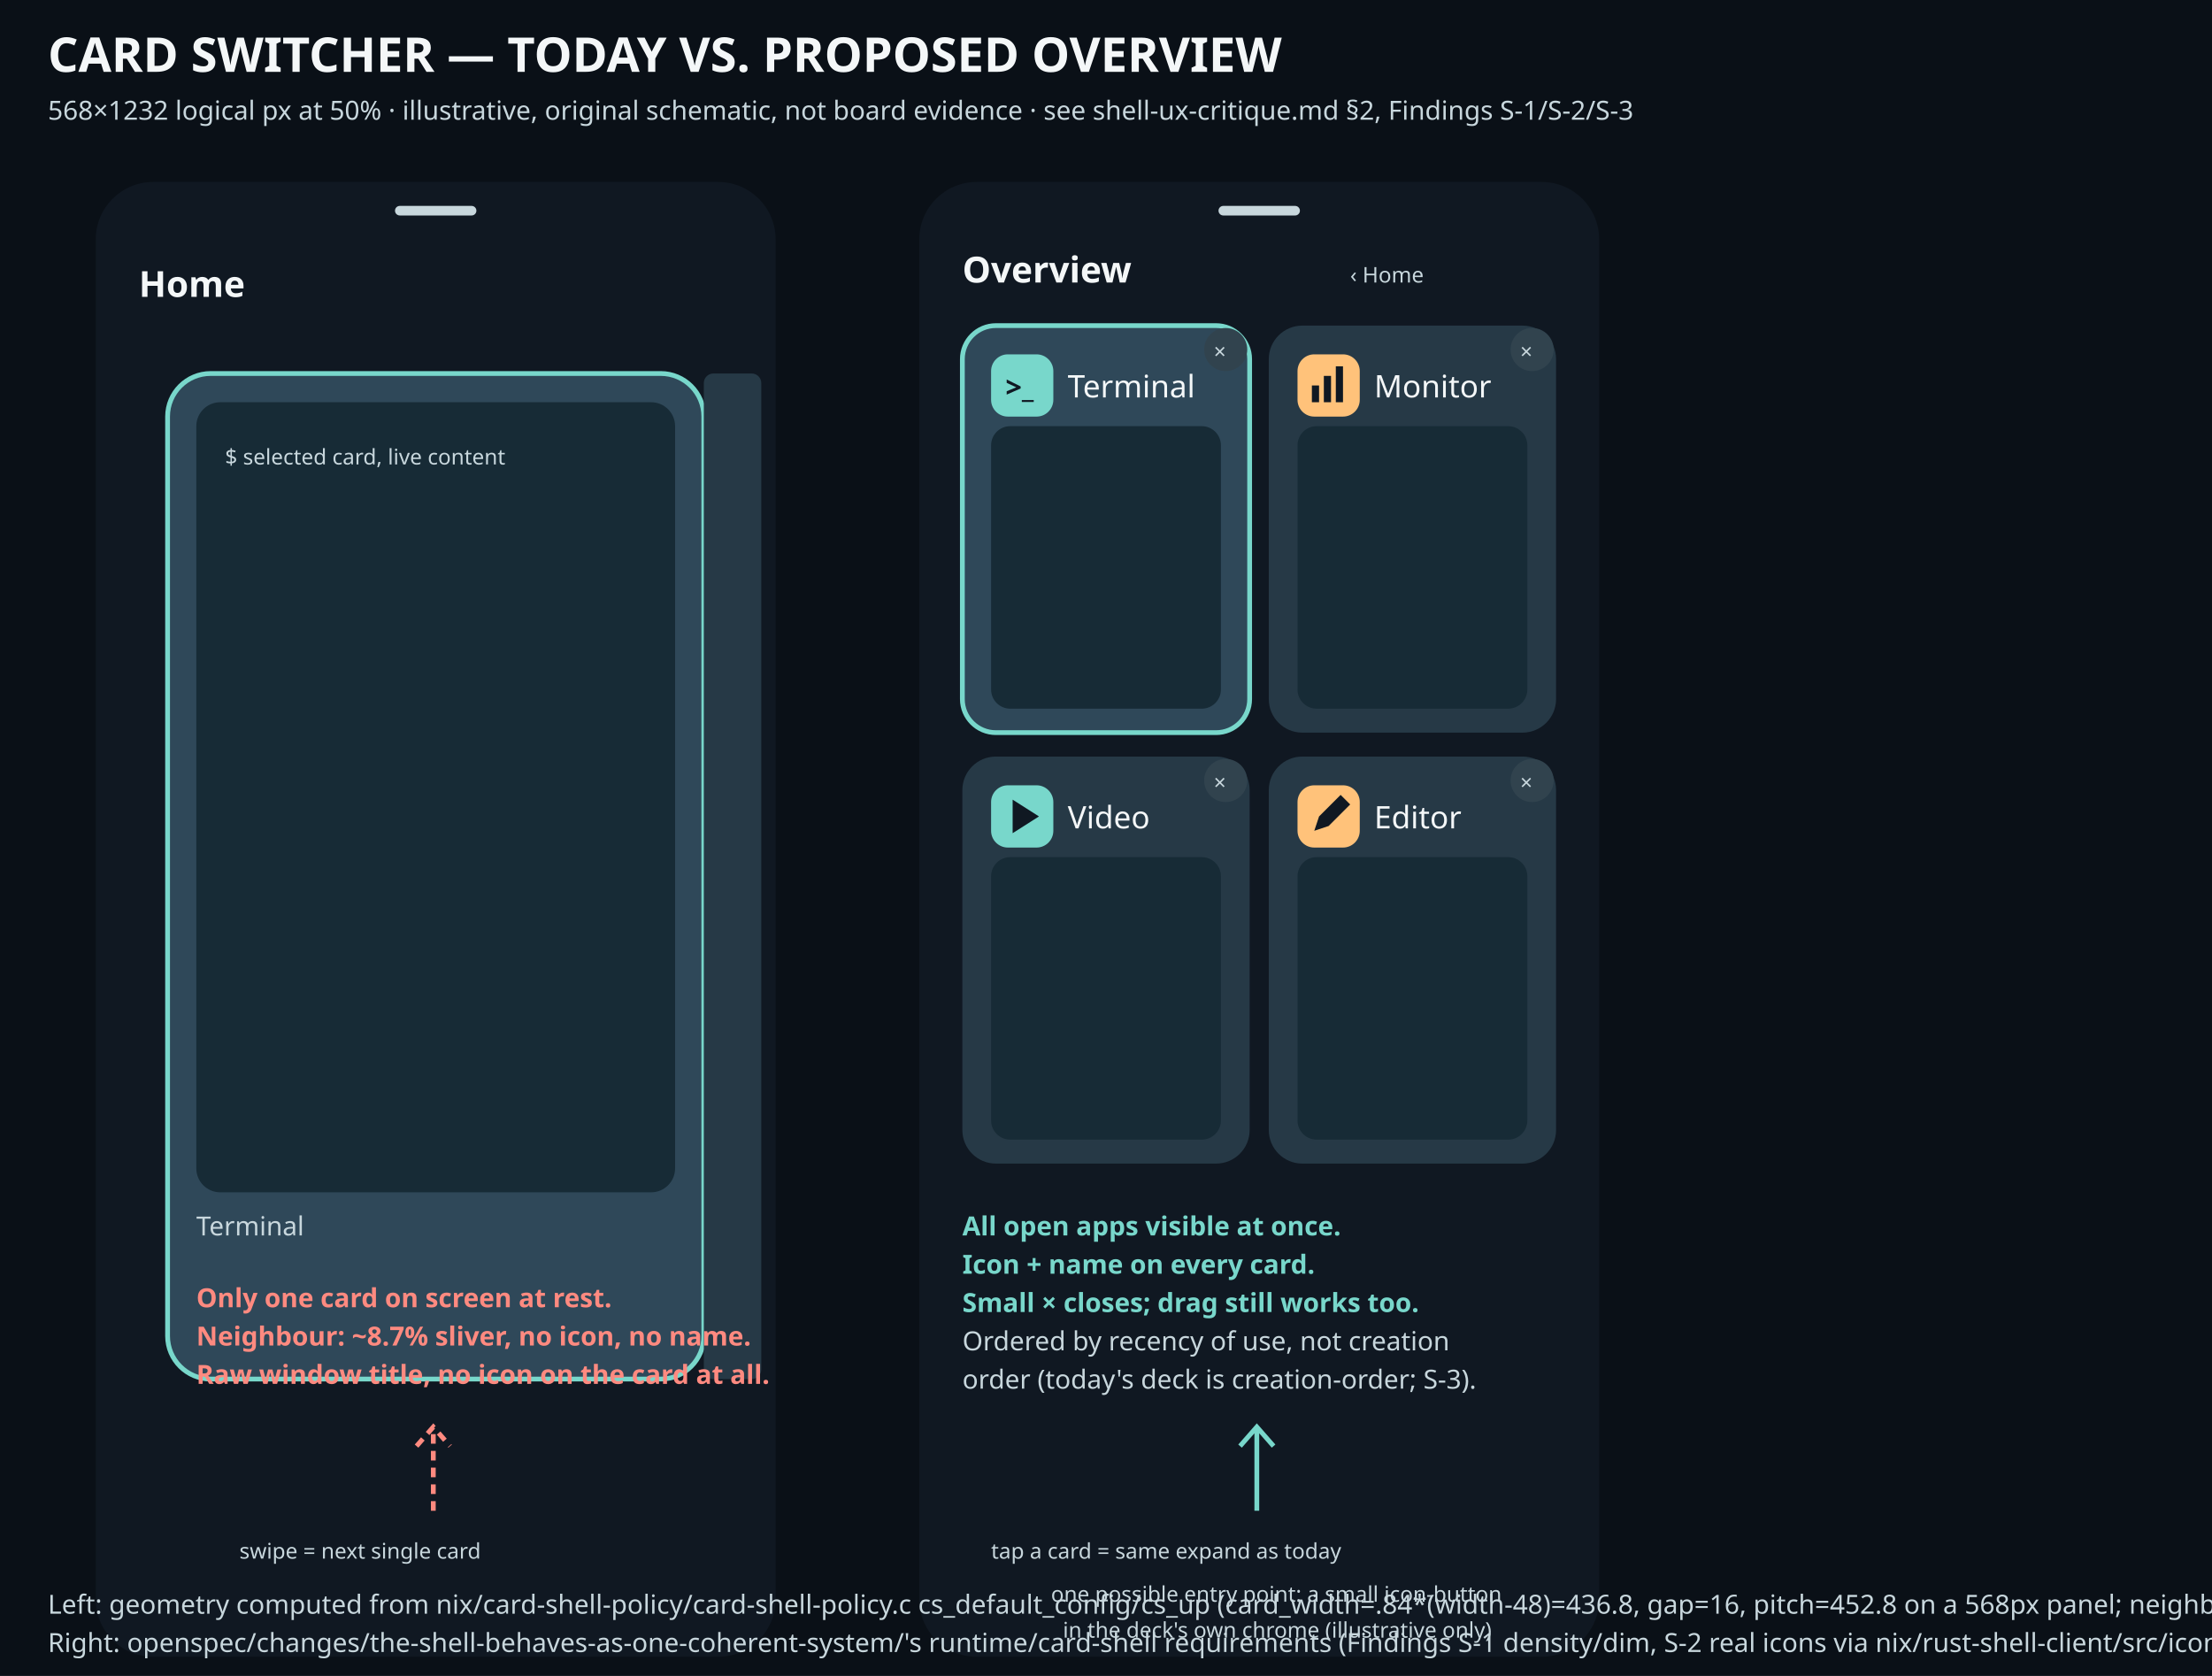
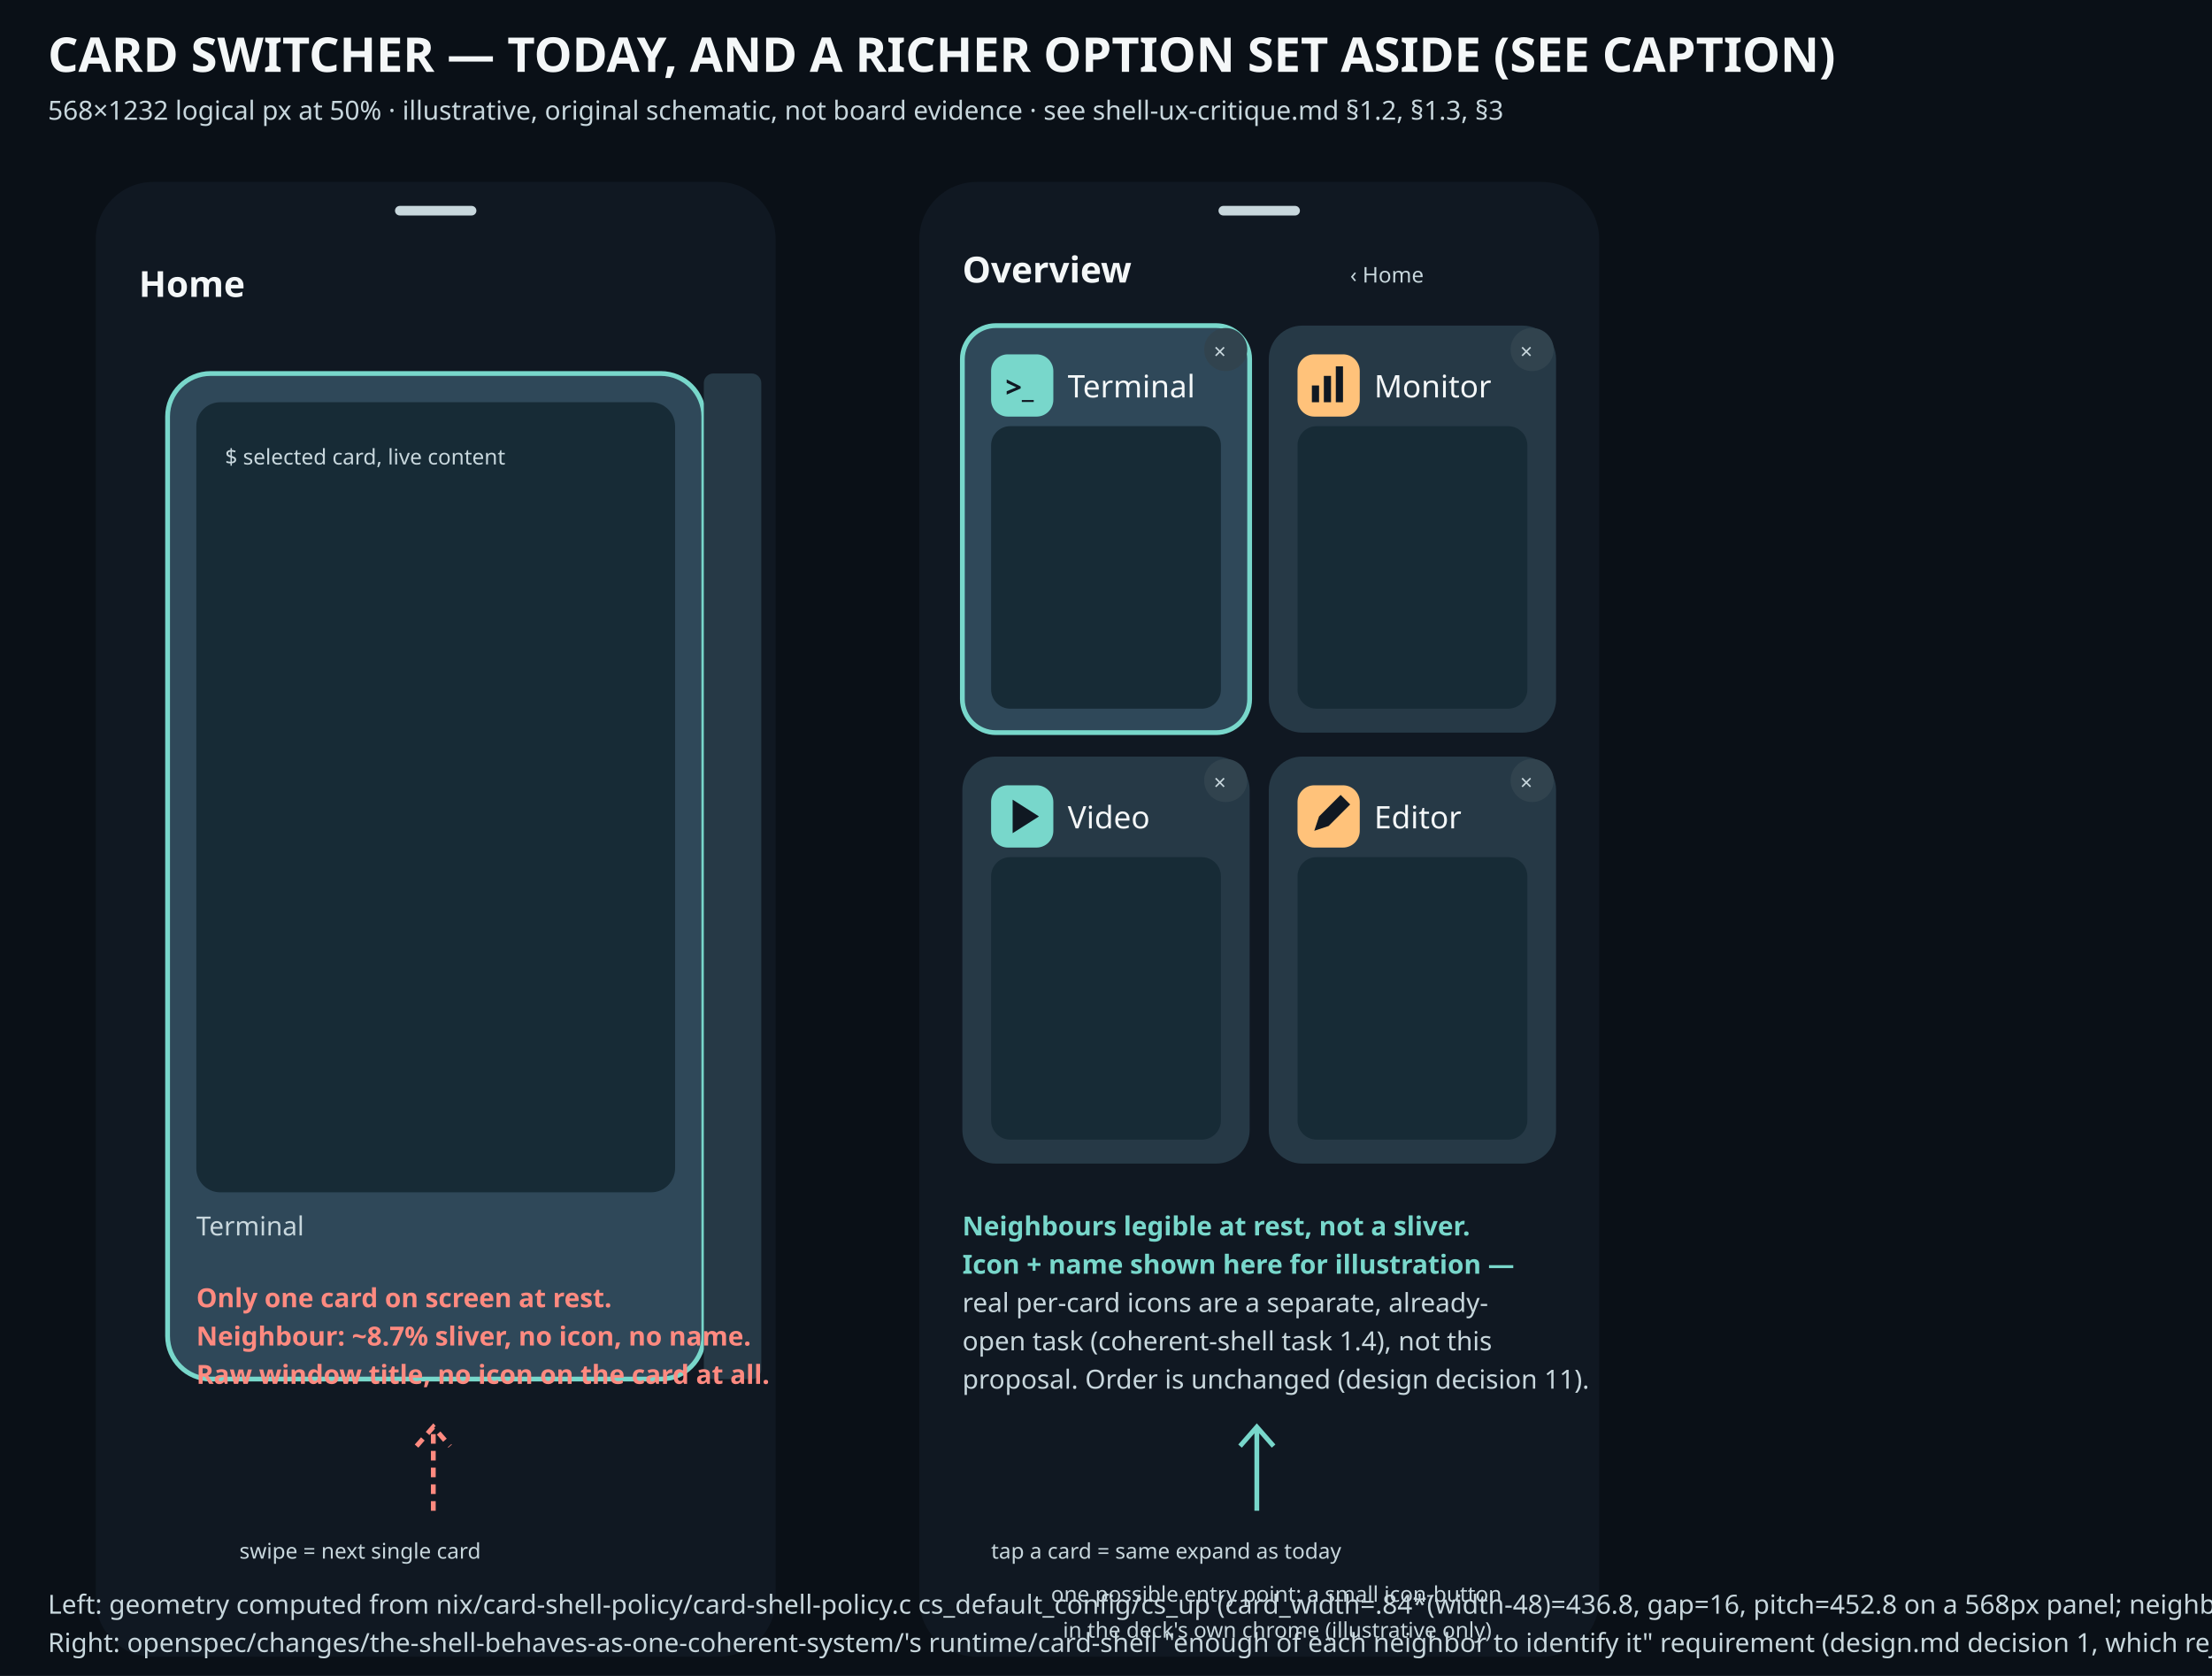
- <svg xmlns="http://www.w3.org/2000/svg" width="924" height="700" viewBox="0 0 924 700" role="img" aria-label="Today's one-card filmstrip switcher next to a proposed multi-card overview with icons">
+ <svg xmlns="http://www.w3.org/2000/svg" width="924" height="700" viewBox="0 0 924 700" role="img" aria-label="Today's one-card filmstrip switcher next to a richer multi-card overview considered and set aside in favor of a narrower widened-peek fix">
  <defs>
    <style>
.bg{fill:#0a1017}.phone{fill:#101822}.surface{fill:#1b2934}.card{fill:#263946}.cardhi{fill:#2f4859}
.text{fill:#f4f7f8}.muted{fill:#c8d7dd}.teal{fill:#78d7cb}.amber{fill:#ffc27a}.bad{fill:#ff8a80}
.line{stroke:#78d7cb;stroke-width:2;fill:none}.badline{stroke:#ff8a80;stroke-width:2;fill:none;stroke-dasharray:4 3}
.title{font:700 20px sans-serif;fill:#f4f7f8}.head{font:700 15px sans-serif;fill:#f4f7f8}
.body{font:13px sans-serif;fill:#f4f7f8}.hint{font:11px sans-serif;fill:#c8d7dd}.tiny{font:9px sans-serif;fill:#c8d7dd}
.icon{font:700 12px sans-serif;fill:#101822}.badtag{font:700 11px sans-serif;fill:#ff8a80}
.goodtag{font:700 11px sans-serif;fill:#78d7cb}
</style>
    <g id="frame">
      <rect width="284" height="616" rx="24" class="phone" />
      <rect x="125" y="10" width="34" height="4" rx="2" class="muted" />
    </g>
    <g id="term-icon">
      <rect width="26" height="26" rx="7" class="teal" />
      <text x="6" y="18" class="icon">&gt;_</text>
    </g>
    <g id="mon-icon">
      <rect width="26" height="26" rx="7" class="amber" />
      <rect x="6" y="13" width="3" height="7" class="phone" />
      <rect x="11" y="9" width="3" height="11" class="phone" />
      <rect x="16" y="5" width="3" height="15" class="phone" />
    </g>
    <g id="vid-icon">
      <rect width="26" height="26" rx="7" class="teal" />
      <path d="M9 6v14l11-7z" fill="#101822" />
    </g>
    <g id="edit-icon">
      <rect width="26" height="26" rx="7" class="amber" />
      <path d="M7 19l2-6 9-9 4 4-9 9-6 2z" fill="#101822" />
    </g>
  </defs>
  <rect width="924" height="700" class="bg" />
-   <text x="20" y="30" class="title">CARD SWITCHER — TODAY VS. PROPOSED OVERVIEW</text>
-   <text x="20" y="50" class="hint">568×1232 logical px at 50% · illustrative, original schematic, not board evidence · see shell-ux-critique.md §2, Findings S-1/S-2/S-3</text>
+   <text x="20" y="30" class="title">CARD SWITCHER — TODAY, AND A RICHER OPTION SET ASIDE (SEE CAPTION)</text>
+   <text x="20" y="50" class="hint">568×1232 logical px at 50% · illustrative, original schematic, not board evidence · see shell-ux-critique.md §1.2, §1.3, §3</text>
  <g transform="translate(40 76)">
    <use href="#frame" />
    <text x="18" y="48" class="head">Home</text>
    <rect x="30" y="80" width="224" height="420" rx="18" class="cardhi" stroke="#78d7cb" stroke-width="2" />
    <rect x="42" y="92" width="200" height="330" rx="10" fill="#172b36" />
    <text x="54" y="118" class="tiny">$ selected card, live content</text>
    <text x="42" y="440" class="hint">Terminal</text>
    <rect x="254" y="80" width="24" height="420" rx="4" class="card" />
    <text x="42" y="470" class="badtag">Only one card on screen at rest.</text>
    <text x="42" y="486" class="badtag">Neighbour: ~8.7% sliver, no icon, no name.</text>
    <text x="42" y="502" class="badtag">Raw window title, no icon on the card at all.</text>
    <path d="M141 555v-35m-7 8 7-8 7 8" class="badline" />
    <text x="60" y="575" class="tiny">swipe = next single card</text>
  </g>
  <g transform="translate(384 76)">
    <use href="#frame" />
    <text x="18" y="42" class="head">Overview</text>
    <text x="180" y="42" class="tiny" fill="#78d7cb">‹ Home</text>
    <rect x="18" y="60" width="120" height="170" rx="14" class="cardhi" stroke="#78d7cb" stroke-width="2" />
    <use href="#term-icon" x="30" y="72" />
    <text x="62" y="90" class="body">Terminal</text>
    <rect x="30" y="102" width="96" height="118" rx="8" fill="#172b36" />
    <circle cx="128" cy="70" r="9" fill="#31434e" />
    <text x="123" y="74" class="tiny">×</text>
    <rect x="146" y="60" width="120" height="170" rx="14" class="card" />
    <use href="#mon-icon" x="158" y="72" />
    <text x="190" y="90" class="body">Monitor</text>
    <rect x="158" y="102" width="96" height="118" rx="8" fill="#172b36" />
    <circle cx="256" cy="70" r="9" fill="#31434e" />
    <text x="251" y="74" class="tiny">×</text>
    <rect x="18" y="240" width="120" height="170" rx="14" class="card" />
    <use href="#vid-icon" x="30" y="252" />
    <text x="62" y="270" class="body">Video</text>
    <rect x="30" y="282" width="96" height="118" rx="8" fill="#172b36" />
    <circle cx="128" cy="250" r="9" fill="#31434e" />
    <text x="123" y="254" class="tiny">×</text>
    <rect x="146" y="240" width="120" height="170" rx="14" class="card" />
    <use href="#edit-icon" x="158" y="252" />
    <text x="190" y="270" class="body">Editor</text>
    <rect x="158" y="282" width="96" height="118" rx="8" fill="#172b36" />
    <circle cx="256" cy="250" r="9" fill="#31434e" />
    <text x="251" y="254" class="tiny">×</text>
-     <text x="18" y="440" class="goodtag">All open apps visible at once.</text>
-     <text x="18" y="456" class="goodtag">Icon + name on every card.</text>
-     <text x="18" y="472" class="goodtag">Small × closes; drag still works too.</text>
-     <text x="18" y="488" class="hint">Ordered by recency of use, not creation</text>
-     <text x="18" y="504" class="hint">order (today's deck is creation-order; S-3).</text>
+     <text x="18" y="440" class="goodtag">Neighbours legible at rest, not a sliver.</text>
+     <text x="18" y="456" class="goodtag">Icon + name shown here for illustration —</text>
+     <text x="18" y="472" class="hint">real per-card icons are a separate, already-</text>
+     <text x="18" y="488" class="hint">open task (coherent-shell task 1.4), not this</text>
+     <text x="18" y="504" class="hint">proposal. Order is unchanged (design decision 11).</text>
    <path d="M141 555v-35m-7 8 7-8 7 8" class="line" />
    <text x="30" y="575" class="tiny">tap a card = same expand as today</text>
    <text x="55" y="593" class="tiny">one possible entry point: a small icon-button</text>
    <text x="60" y="608" class="tiny">in the deck's own chrome (illustrative only)</text>
  </g>
  <text x="20" y="674" class="hint">Left: geometry computed from nix/card-shell-policy/card-shell-policy.c cs_default_config/cs_up (card_width=.84*(width-48)=436.8, gap=16, pitch=452.8 on a 568px panel; neighbour on-screen sliver = 568-518.4 = 49.6px, 8.7% of panel width).</text>
-   <text x="20" y="690" class="hint">Right: openspec/changes/the-shell-behaves-as-one-coherent-system/'s runtime/card-shell requirements (Findings S-1 density/dim, S-2 real icons via nix/rust-shell-client/src/icon.rs, S-3 recency order). A 2×2 grid is one illustrative layout; the bounded requirement is a legible, dimmed neighbour peek plus real icons — see design.md decision 2 for the measured-budget constraint on any 3D/tilt treatment. Neither frame is installed shell UI or physically verified.</text>
+   <text x="20" y="690" class="hint">Right: openspec/changes/the-shell-behaves-as-one-coherent-system/'s runtime/card-shell "enough of each neighbor to identify it" requirement (design.md decision 1, which rejects a distinct grid Overview mode in favor of widening the existing deck's peek). This 2×2 grid is that rejected alternative, drawn here only to show why it was set aside; the bounded requirement actually proposed is a legible, dimmed neighbour peek at the existing single-card deck's own layout. Real icons are coherent-shell task 1.4 (separate, already open, not this proposal). Neither frame is installed shell UI or physically verified.</text>
</svg>
